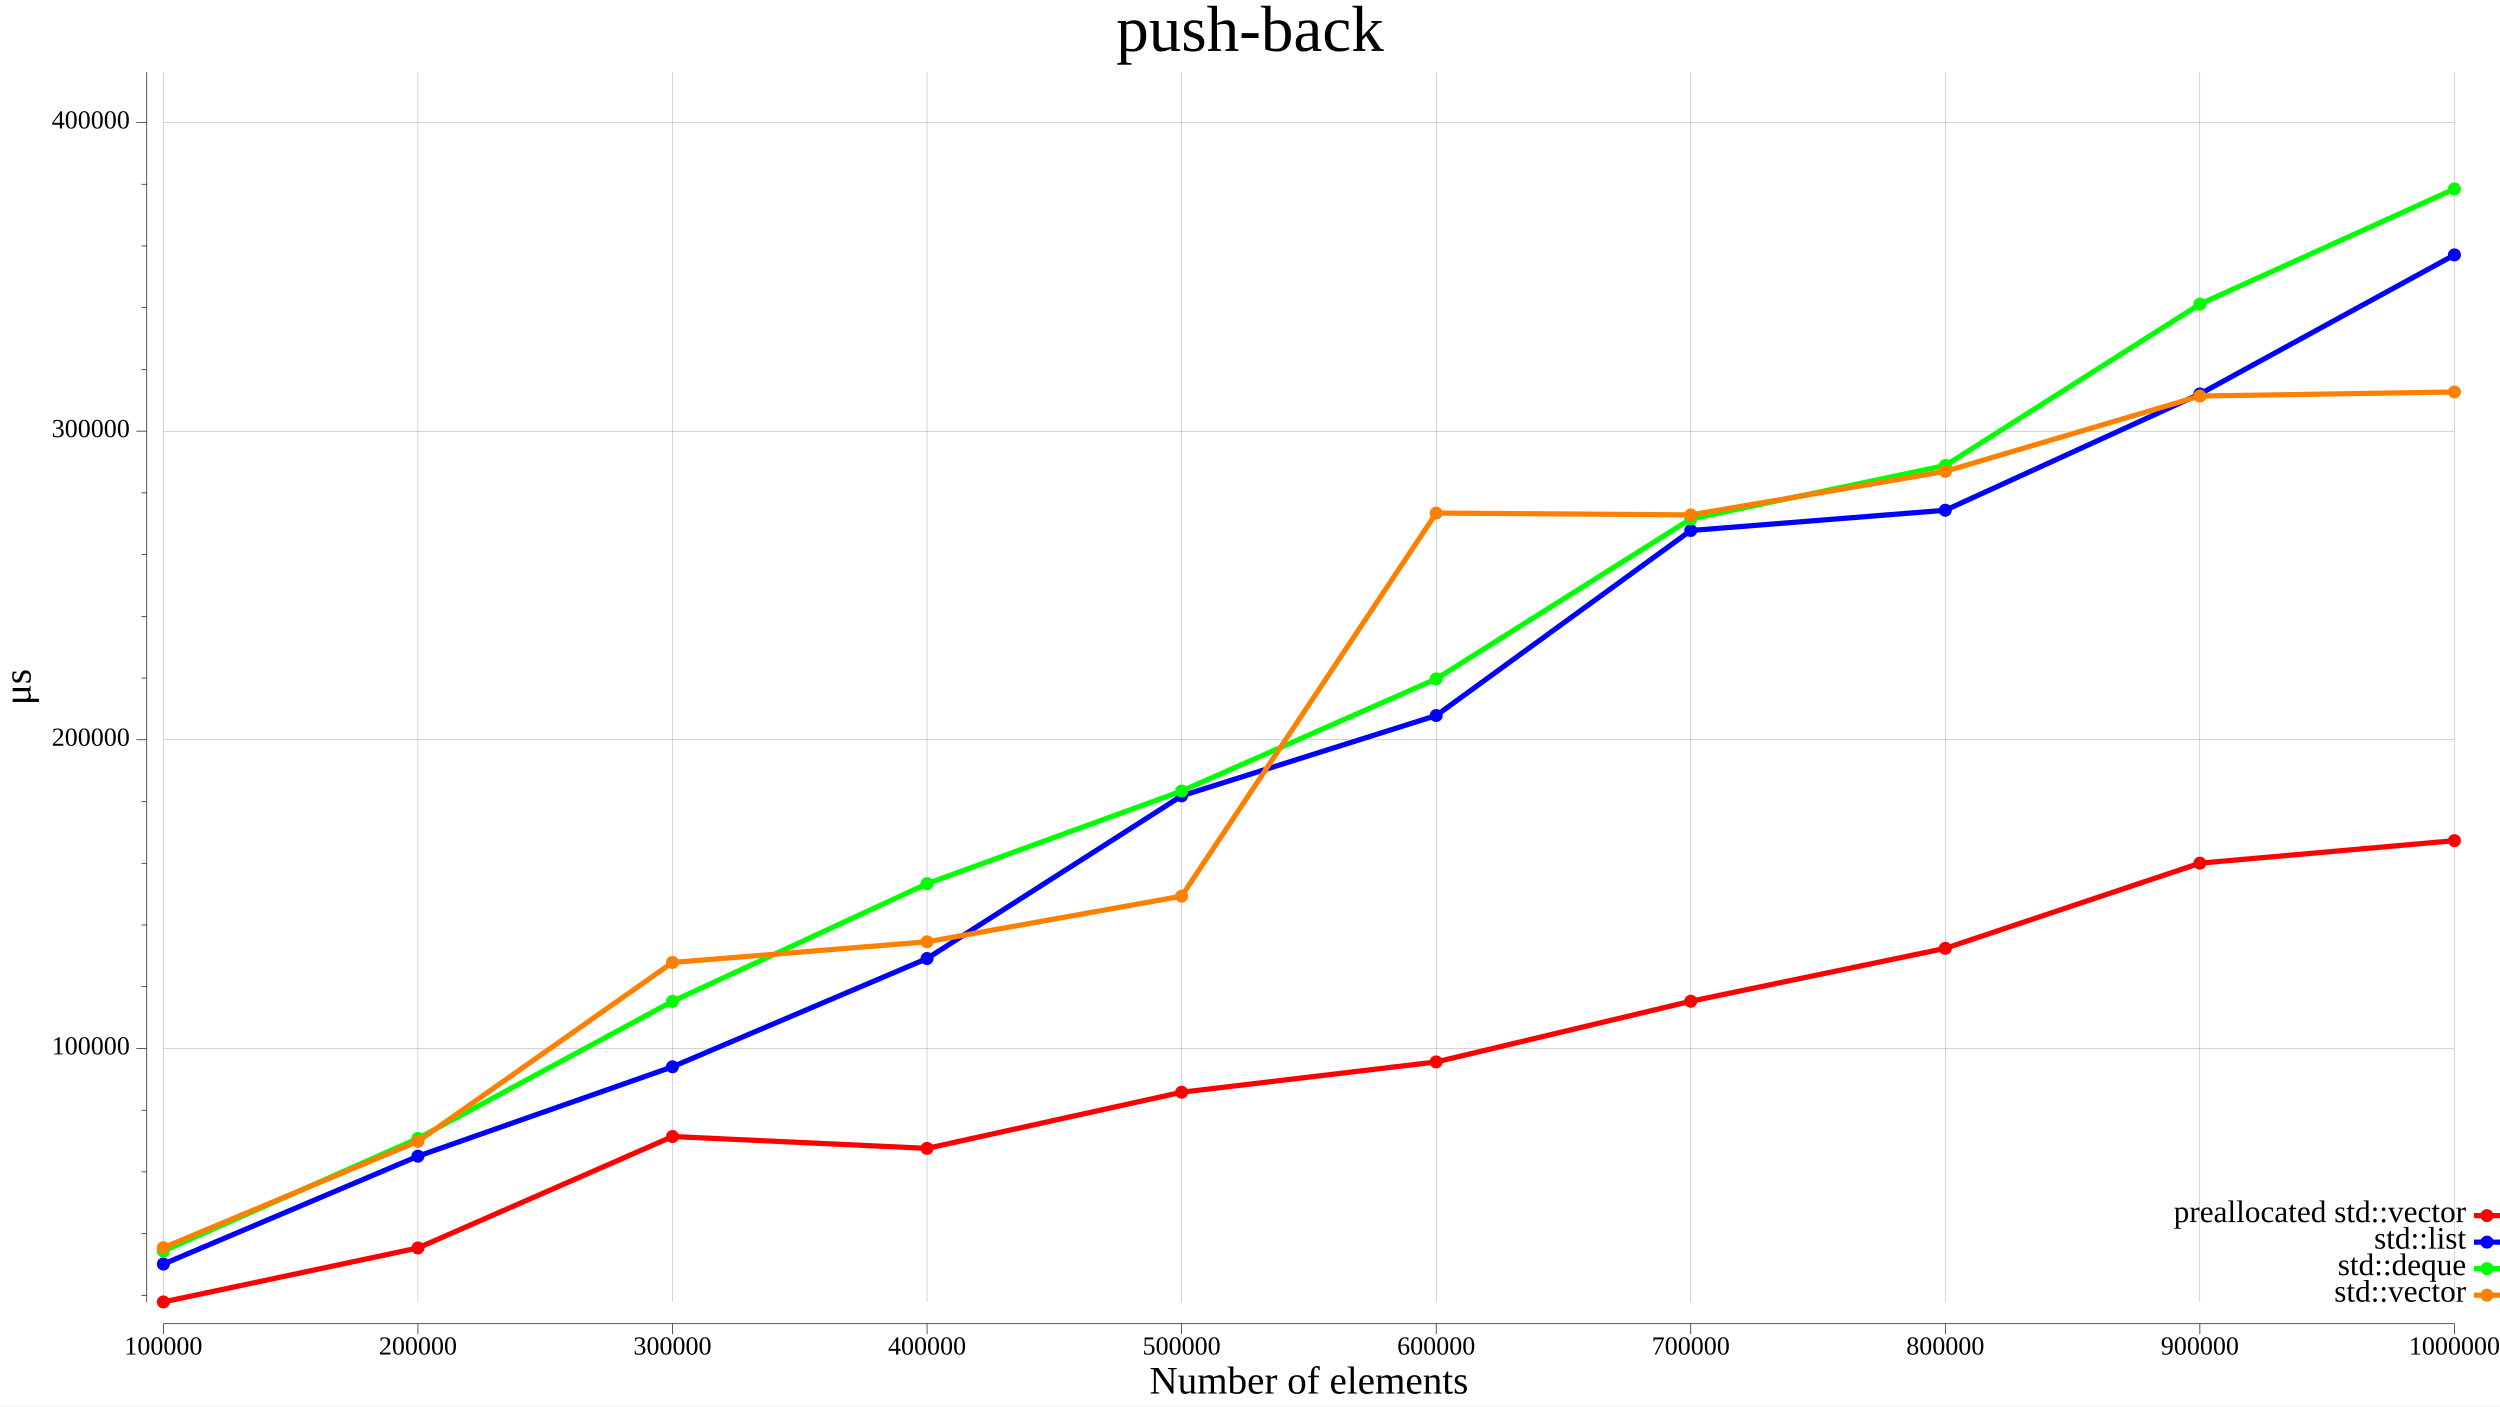
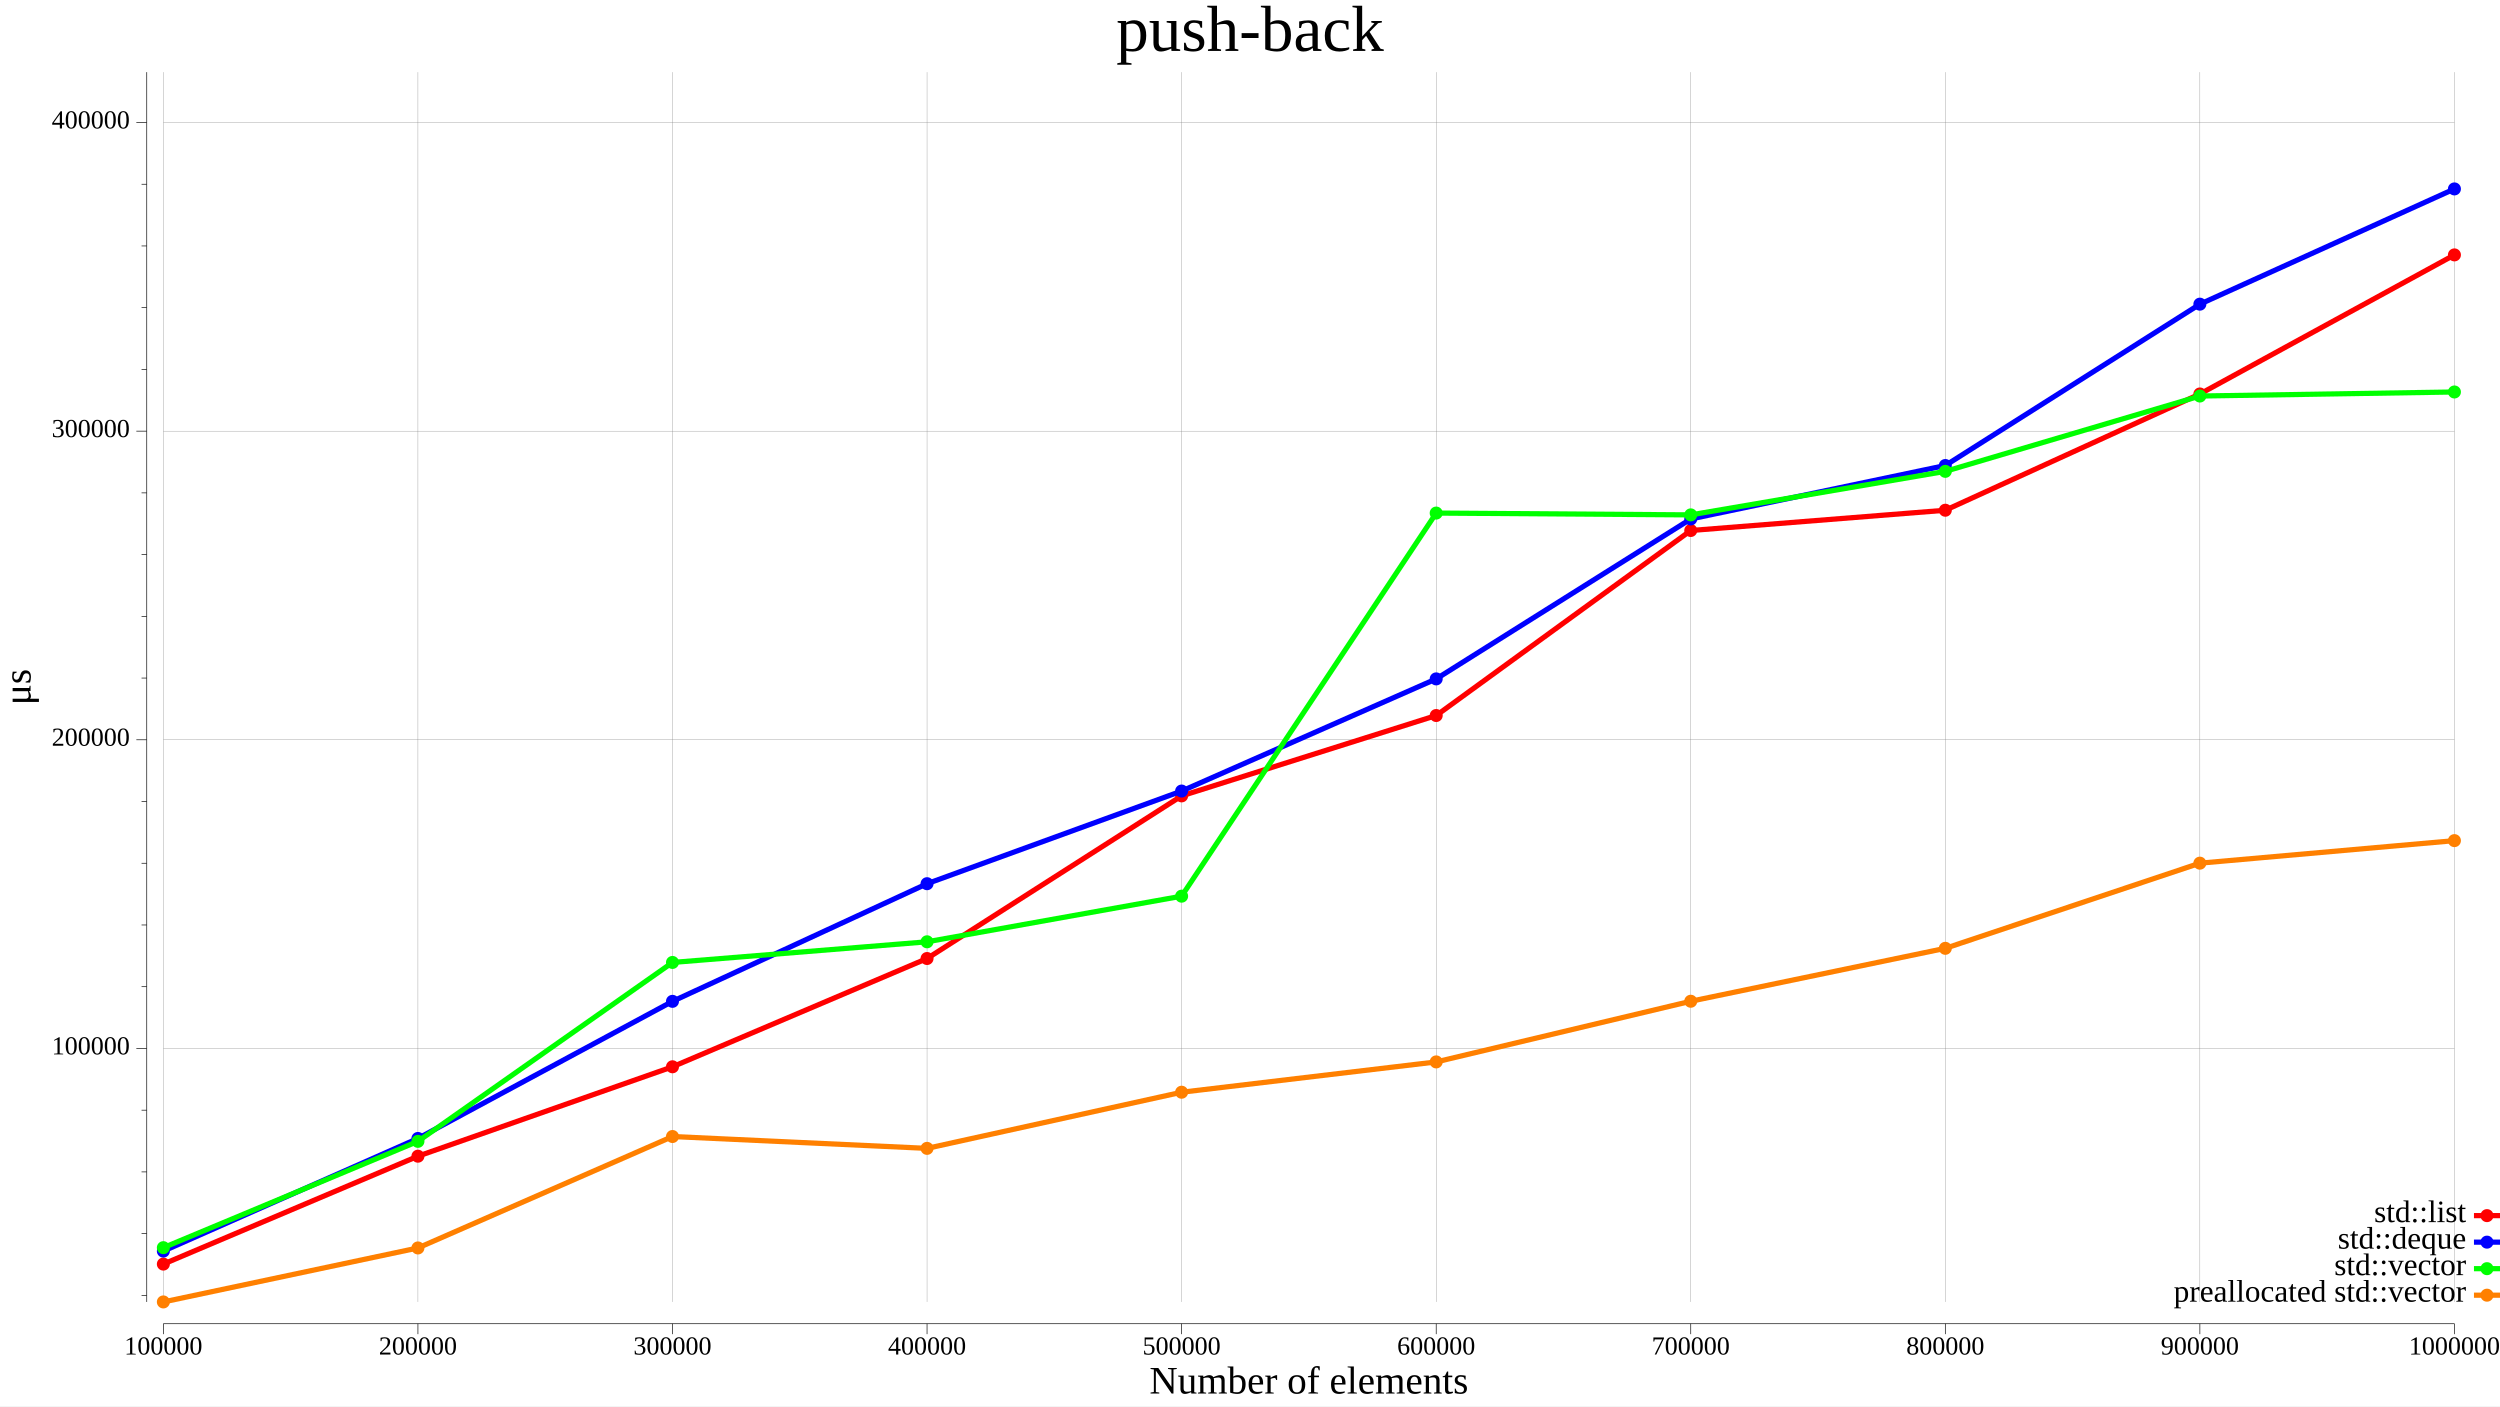
<svg xmlns="http://www.w3.org/2000/svg" width="1920pt" height="1080pt" viewBox="0 0 1920 1080">
  <g transform="scale(1, -1) translate(0, -1080)">
    <path d="M0,0L1920,0L1920,1080L0,1080Z" style="fill:#FFFFFF" />
    <text x="857.25" y="-1040.9" transform="scale(1, -1)" style="font-family:Liberation Serif;font-variant:normal;font-weight:normal;font-style:normal;font-size:50px">push-back</text>
    <text x="882.77" y="-9.756" transform="scale(1, -1)" style="font-family:Liberation Serif;font-variant:normal;font-weight:normal;font-style:normal;font-size:30px">Number of elements</text>
    <text x="95.462" y="-39.727" transform="scale(1, -1)" style="font-family:Liberation Serif;font-variant:normal;font-weight:normal;font-style:normal;font-size:20px">100000</text>
    <text x="290.97" y="-39.727" transform="scale(1, -1)" style="font-family:Liberation Serif;font-variant:normal;font-weight:normal;font-style:normal;font-size:20px">200000</text>
    <text x="486.47" y="-39.727" transform="scale(1, -1)" style="font-family:Liberation Serif;font-variant:normal;font-weight:normal;font-style:normal;font-size:20px">300000</text>
    <text x="681.97" y="-39.727" transform="scale(1, -1)" style="font-family:Liberation Serif;font-variant:normal;font-weight:normal;font-style:normal;font-size:20px">400000</text>
    <text x="877.48" y="-39.727" transform="scale(1, -1)" style="font-family:Liberation Serif;font-variant:normal;font-weight:normal;font-style:normal;font-size:20px">500000</text>
    <text x="1073" y="-39.727" transform="scale(1, -1)" style="font-family:Liberation Serif;font-variant:normal;font-weight:normal;font-style:normal;font-size:20px">600000</text>
    <text x="1268.5" y="-39.727" transform="scale(1, -1)" style="font-family:Liberation Serif;font-variant:normal;font-weight:normal;font-style:normal;font-size:20px">700000</text>
    <text x="1464" y="-39.727" transform="scale(1, -1)" style="font-family:Liberation Serif;font-variant:normal;font-weight:normal;font-style:normal;font-size:20px">800000</text>
    <text x="1659.5" y="-39.727" transform="scale(1, -1)" style="font-family:Liberation Serif;font-variant:normal;font-weight:normal;font-style:normal;font-size:20px">900000</text>
    <text x="1850" y="-39.727" transform="scale(1, -1)" style="font-family:Liberation Serif;font-variant:normal;font-weight:normal;font-style:normal;font-size:20px">1000000</text>
    <path d="M125.46,55.371L125.46,63.371" style="fill:none;stroke:#000000;stroke-width:0.5" />
    <path d="M320.97,55.371L320.97,63.371" style="fill:none;stroke:#000000;stroke-width:0.5" />
    <path d="M516.47,55.371L516.47,63.371" style="fill:none;stroke:#000000;stroke-width:0.5" />
    <path d="M711.97,55.371L711.97,63.371" style="fill:none;stroke:#000000;stroke-width:0.5" />
    <path d="M907.48,55.371L907.48,63.371" style="fill:none;stroke:#000000;stroke-width:0.5" />
    <path d="M1103,55.371L1103,63.371" style="fill:none;stroke:#000000;stroke-width:0.5" />
    <path d="M1298.5,55.371L1298.5,63.371" style="fill:none;stroke:#000000;stroke-width:0.5" />
    <path d="M1494,55.371L1494,63.371" style="fill:none;stroke:#000000;stroke-width:0.5" />
    <path d="M1689.5,55.371L1689.5,63.371" style="fill:none;stroke:#000000;stroke-width:0.5" />
    <path d="M1885,55.371L1885,63.371" style="fill:none;stroke:#000000;stroke-width:0.5" />
    <path d="M125.46,63.371L1885,63.371" style="fill:none;stroke:#000000;stroke-width:0.5" />
    <g transform="rotate(90)">
      <text x="538.49" y="23.467" transform="scale(1, -1)" style="font-family:Liberation Serif;font-variant:normal;font-weight:normal;font-style:normal;font-size:30px">μs</text>
    </g>
    <text x="39.712" y="-270.23" transform="scale(1, -1)" style="font-family:Liberation Serif;font-variant:normal;font-weight:normal;font-style:normal;font-size:20px">100000</text>
    <text x="39.712" y="-507.27" transform="scale(1, -1)" style="font-family:Liberation Serif;font-variant:normal;font-weight:normal;font-style:normal;font-size:20px">200000</text>
    <text x="39.712" y="-744.31" transform="scale(1, -1)" style="font-family:Liberation Serif;font-variant:normal;font-weight:normal;font-style:normal;font-size:20px">300000</text>
    <text x="39.712" y="-981.35" transform="scale(1, -1)" style="font-family:Liberation Serif;font-variant:normal;font-weight:normal;font-style:normal;font-size:20px">400000</text>
    <path d="M104.71,274.8L112.71,274.8" style="fill:none;stroke:#000000;stroke-width:0.5" />
    <path d="M104.71,511.84L112.71,511.84" style="fill:none;stroke:#000000;stroke-width:0.5" />
    <path d="M104.71,748.88L112.71,748.88" style="fill:none;stroke:#000000;stroke-width:0.5" />
    <path d="M104.71,985.92L112.71,985.92" style="fill:none;stroke:#000000;stroke-width:0.5" />
    <path d="M108.71,85.169L112.71,85.169" style="fill:none;stroke:#000000;stroke-width:0.5" />
    <path d="M108.71,132.58L112.71,132.58" style="fill:none;stroke:#000000;stroke-width:0.5" />
    <path d="M108.71,179.98L112.71,179.98" style="fill:none;stroke:#000000;stroke-width:0.5" />
    <path d="M108.71,227.39L112.71,227.39" style="fill:none;stroke:#000000;stroke-width:0.5" />
    <path d="M108.71,322.21L112.71,322.21" style="fill:none;stroke:#000000;stroke-width:0.5" />
    <path d="M108.71,369.62L112.71,369.62" style="fill:none;stroke:#000000;stroke-width:0.5" />
    <path d="M108.71,417.03L112.71,417.03" style="fill:none;stroke:#000000;stroke-width:0.5" />
    <path d="M108.71,464.43L112.71,464.43" style="fill:none;stroke:#000000;stroke-width:0.5" />
    <path d="M108.71,559.25L112.71,559.25" style="fill:none;stroke:#000000;stroke-width:0.5" />
    <path d="M108.71,606.66L112.71,606.66" style="fill:none;stroke:#000000;stroke-width:0.5" />
    <path d="M108.71,654.07L112.71,654.07" style="fill:none;stroke:#000000;stroke-width:0.5" />
    <path d="M108.71,701.47L112.71,701.47" style="fill:none;stroke:#000000;stroke-width:0.5" />
    <path d="M108.71,796.29L112.71,796.29" style="fill:none;stroke:#000000;stroke-width:0.5" />
    <path d="M108.71,843.7L112.71,843.7" style="fill:none;stroke:#000000;stroke-width:0.5" />
    <path d="M108.71,891.11L112.71,891.11" style="fill:none;stroke:#000000;stroke-width:0.5" />
    <path d="M108.71,938.51L112.71,938.51" style="fill:none;stroke:#000000;stroke-width:0.5" />
    <path d="M112.71,80.11L112.71,1024.6" style="fill:none;stroke:#000000;stroke-width:0.5" />
    <path d="M125.46,80.11L125.46,1024.6" style="fill:none;stroke:#808080;stroke-width:0.25" />
    <path d="M320.97,80.11L320.97,1024.6" style="fill:none;stroke:#808080;stroke-width:0.25" />
    <path d="M516.47,80.11L516.47,1024.6" style="fill:none;stroke:#808080;stroke-width:0.25" />
    <path d="M711.97,80.11L711.97,1024.6" style="fill:none;stroke:#808080;stroke-width:0.25" />
    <path d="M907.48,80.11L907.48,1024.6" style="fill:none;stroke:#808080;stroke-width:0.25" />
    <path d="M1103,80.11L1103,1024.6" style="fill:none;stroke:#808080;stroke-width:0.25" />
    <path d="M1298.5,80.11L1298.5,1024.6" style="fill:none;stroke:#808080;stroke-width:0.25" />
    <path d="M1494,80.11L1494,1024.6" style="fill:none;stroke:#808080;stroke-width:0.25" />
    <path d="M1689.5,80.11L1689.5,1024.6" style="fill:none;stroke:#808080;stroke-width:0.25" />
    <path d="M1885,80.11L1885,1024.6" style="fill:none;stroke:#808080;stroke-width:0.25" />
    <path d="M125.46,274.8L1885,274.8" style="fill:none;stroke:#808080;stroke-width:0.25" />
    <path d="M125.46,511.84L1885,511.84" style="fill:none;stroke:#808080;stroke-width:0.25" />
    <path d="M125.46,748.88L1885,748.88" style="fill:none;stroke:#808080;stroke-width:0.25" />
    <path d="M125.46,985.92L1885,985.92" style="fill:none;stroke:#808080;stroke-width:0.25" />
-     <path d="M125.46,80.11L320.97,121.57L516.47,207.15L711.97,198.05L907.48,241.17L1103,264.45L1298.5,311.04L1494,351.69L1689.5,417.09L1885,434.4" style="fill:none;stroke:#FF0000;stroke-width:4" />
-     <path d="M130.46,80.11A5,5 0 1 1 120.46,80.11A5,5 0 1 1 130.46,80.11Z" style="fill:#FF0000" />
-     <path d="M325.97,121.57A5,5 0 1 1 315.97,121.57A5,5 0 1 1 325.97,121.57Z" style="fill:#FF0000" />
-     <path d="M521.47,207.15A5,5 0 1 1 511.47,207.15A5,5 0 1 1 521.47,207.15Z" style="fill:#FF0000" />
-     <path d="M716.97,198.05A5,5 0 1 1 706.97,198.05A5,5 0 1 1 716.97,198.05Z" style="fill:#FF0000" />
-     <path d="M912.48,241.17A5,5 0 1 1 902.48,241.17A5,5 0 1 1 912.48,241.17Z" style="fill:#FF0000" />
-     <path d="M1108,264.45A5,5 0 1 1 1098,264.45A5,5 0 1 1 1108,264.45Z" style="fill:#FF0000" />
-     <path d="M1303.5,311.04A5,5 0 1 1 1293.5,311.04A5,5 0 1 1 1303.5,311.04Z" style="fill:#FF0000" />
-     <path d="M1499,351.69A5,5 0 1 1 1489,351.69A5,5 0 1 1 1499,351.69Z" style="fill:#FF0000" />
-     <path d="M1694.5,417.09A5,5 0 1 1 1684.5,417.09A5,5 0 1 1 1694.5,417.09Z" style="fill:#FF0000" />
-     <path d="M1890,434.4A5,5 0 1 1 1880,434.4A5,5 0 1 1 1890,434.4Z" style="fill:#FF0000" />
-     <path d="M125.46,109.18L320.97,192.04L516.47,260.71L711.97,343.86L907.48,468.76L1103,530.48L1298.5,672.57L1494,688.14L1689.5,777.42L1885,884.24" style="fill:none;stroke:#0000FF;stroke-width:4" />
-     <path d="M130.46,109.18A5,5 0 1 1 120.46,109.18A5,5 0 1 1 130.46,109.18Z" style="fill:#0000FF" />
-     <path d="M325.97,192.04A5,5 0 1 1 315.97,192.04A5,5 0 1 1 325.97,192.04Z" style="fill:#0000FF" />
-     <path d="M521.47,260.71A5,5 0 1 1 511.47,260.71A5,5 0 1 1 521.47,260.71Z" style="fill:#0000FF" />
-     <path d="M716.97,343.86A5,5 0 1 1 706.97,343.86A5,5 0 1 1 716.97,343.86Z" style="fill:#0000FF" />
-     <path d="M912.48,468.76A5,5 0 1 1 902.48,468.76A5,5 0 1 1 912.48,468.76Z" style="fill:#0000FF" />
-     <path d="M1108,530.48A5,5 0 1 1 1098,530.48A5,5 0 1 1 1108,530.48Z" style="fill:#0000FF" />
-     <path d="M1303.5,672.57A5,5 0 1 1 1293.5,672.57A5,5 0 1 1 1303.5,672.57Z" style="fill:#0000FF" />
-     <path d="M1499,688.14A5,5 0 1 1 1489,688.14A5,5 0 1 1 1499,688.14Z" style="fill:#0000FF" />
-     <path d="M1694.5,777.42A5,5 0 1 1 1684.5,777.42A5,5 0 1 1 1694.5,777.42Z" style="fill:#0000FF" />
-     <path d="M1890,884.24A5,5 0 1 1 1880,884.24A5,5 0 1 1 1890,884.24Z" style="fill:#0000FF" />
-     <path d="M125.46,119.16L320.97,205.67L516.47,310.97L711.97,401.32L907.48,472.47L1103,558.61L1298.5,681.43L1494,722.49L1689.5,846.4L1885,934.91" style="fill:none;stroke:#00FF00;stroke-width:4" />
-     <path d="M130.46,119.16A5,5 0 1 1 120.46,119.16A5,5 0 1 1 130.46,119.16Z" style="fill:#00FF00" />
-     <path d="M325.97,205.67A5,5 0 1 1 315.97,205.67A5,5 0 1 1 325.97,205.67Z" style="fill:#00FF00" />
-     <path d="M521.47,310.97A5,5 0 1 1 511.47,310.97A5,5 0 1 1 521.47,310.97Z" style="fill:#00FF00" />
-     <path d="M716.97,401.32A5,5 0 1 1 706.97,401.32A5,5 0 1 1 716.97,401.32Z" style="fill:#00FF00" />
-     <path d="M912.48,472.47A5,5 0 1 1 902.48,472.47A5,5 0 1 1 912.48,472.47Z" style="fill:#00FF00" />
-     <path d="M1108,558.61A5,5 0 1 1 1098,558.61A5,5 0 1 1 1108,558.61Z" style="fill:#00FF00" />
-     <path d="M1303.5,681.43A5,5 0 1 1 1293.5,681.43A5,5 0 1 1 1303.5,681.43Z" style="fill:#00FF00" />
-     <path d="M1499,722.49A5,5 0 1 1 1489,722.49A5,5 0 1 1 1499,722.49Z" style="fill:#00FF00" />
-     <path d="M1694.5,846.4A5,5 0 1 1 1684.5,846.4A5,5 0 1 1 1694.5,846.4Z" style="fill:#00FF00" />
-     <path d="M1890,934.91A5,5 0 1 1 1880,934.91A5,5 0 1 1 1890,934.91Z" style="fill:#00FF00" />
-     <path d="M125.46,121.79L320.97,203.44L516.47,340.84L711.97,356.7L907.48,391.74L1103,685.96L1298.5,684.57L1494,718L1689.5,775.85L1885,778.96" style="fill:none;stroke:#FF8000;stroke-width:4" />
-     <path d="M130.46,121.79A5,5 0 1 1 120.46,121.79A5,5 0 1 1 130.46,121.79Z" style="fill:#FF8000" />
-     <path d="M325.97,203.44A5,5 0 1 1 315.97,203.44A5,5 0 1 1 325.97,203.44Z" style="fill:#FF8000" />
-     <path d="M521.47,340.84A5,5 0 1 1 511.47,340.84A5,5 0 1 1 521.47,340.84Z" style="fill:#FF8000" />
-     <path d="M716.97,356.7A5,5 0 1 1 706.97,356.7A5,5 0 1 1 716.97,356.7Z" style="fill:#FF8000" />
-     <path d="M912.48,391.74A5,5 0 1 1 902.48,391.74A5,5 0 1 1 912.48,391.74Z" style="fill:#FF8000" />
-     <path d="M1108,685.96A5,5 0 1 1 1098,685.96A5,5 0 1 1 1108,685.96Z" style="fill:#FF8000" />
-     <path d="M1303.5,684.57A5,5 0 1 1 1293.5,684.57A5,5 0 1 1 1303.5,684.57Z" style="fill:#FF8000" />
-     <path d="M1499,718A5,5 0 1 1 1489,718A5,5 0 1 1 1499,718Z" style="fill:#FF8000" />
-     <path d="M1694.5,775.85A5,5 0 1 1 1684.5,775.85A5,5 0 1 1 1694.5,775.85Z" style="fill:#FF8000" />
-     <path d="M1890,778.96A5,5 0 1 1 1880,778.96A5,5 0 1 1 1890,778.96Z" style="fill:#FF8000" />
+     <path d="M125.46,109.18L320.97,192.04L516.47,260.71L711.97,343.86L907.48,468.76L1103,530.48L1298.5,672.57L1494,688.14L1689.5,777.42L1885,884.24" style="fill:none;stroke:#FF0000;stroke-width:4" />
+     <path d="M130.46,109.18A5,5 0 1 1 120.46,109.18A5,5 0 1 1 130.46,109.18Z" style="fill:#FF0000" />
+     <path d="M325.97,192.04A5,5 0 1 1 315.97,192.04A5,5 0 1 1 325.97,192.04Z" style="fill:#FF0000" />
+     <path d="M521.47,260.71A5,5 0 1 1 511.47,260.71A5,5 0 1 1 521.47,260.71Z" style="fill:#FF0000" />
+     <path d="M716.97,343.86A5,5 0 1 1 706.97,343.86A5,5 0 1 1 716.97,343.86Z" style="fill:#FF0000" />
+     <path d="M912.48,468.76A5,5 0 1 1 902.48,468.76A5,5 0 1 1 912.48,468.76Z" style="fill:#FF0000" />
+     <path d="M1108,530.48A5,5 0 1 1 1098,530.48A5,5 0 1 1 1108,530.48Z" style="fill:#FF0000" />
+     <path d="M1303.5,672.57A5,5 0 1 1 1293.5,672.57A5,5 0 1 1 1303.5,672.57Z" style="fill:#FF0000" />
+     <path d="M1499,688.14A5,5 0 1 1 1489,688.14A5,5 0 1 1 1499,688.14Z" style="fill:#FF0000" />
+     <path d="M1694.5,777.42A5,5 0 1 1 1684.5,777.42A5,5 0 1 1 1694.5,777.42Z" style="fill:#FF0000" />
+     <path d="M1890,884.24A5,5 0 1 1 1880,884.24A5,5 0 1 1 1890,884.24Z" style="fill:#FF0000" />
+     <path d="M125.46,119.16L320.97,205.67L516.47,310.97L711.97,401.32L907.48,472.47L1103,558.61L1298.5,681.43L1494,722.49L1689.5,846.4L1885,934.91" style="fill:none;stroke:#0000FF;stroke-width:4" />
+     <path d="M130.46,119.16A5,5 0 1 1 120.46,119.16A5,5 0 1 1 130.46,119.16Z" style="fill:#0000FF" />
+     <path d="M325.97,205.67A5,5 0 1 1 315.97,205.67A5,5 0 1 1 325.97,205.67Z" style="fill:#0000FF" />
+     <path d="M521.47,310.97A5,5 0 1 1 511.47,310.97A5,5 0 1 1 521.47,310.97Z" style="fill:#0000FF" />
+     <path d="M716.97,401.32A5,5 0 1 1 706.97,401.32A5,5 0 1 1 716.97,401.32Z" style="fill:#0000FF" />
+     <path d="M912.48,472.47A5,5 0 1 1 902.48,472.47A5,5 0 1 1 912.48,472.47Z" style="fill:#0000FF" />
+     <path d="M1108,558.61A5,5 0 1 1 1098,558.61A5,5 0 1 1 1108,558.61Z" style="fill:#0000FF" />
+     <path d="M1303.5,681.43A5,5 0 1 1 1293.5,681.43A5,5 0 1 1 1303.5,681.43Z" style="fill:#0000FF" />
+     <path d="M1499,722.49A5,5 0 1 1 1489,722.49A5,5 0 1 1 1499,722.49Z" style="fill:#0000FF" />
+     <path d="M1694.5,846.4A5,5 0 1 1 1684.5,846.4A5,5 0 1 1 1694.5,846.4Z" style="fill:#0000FF" />
+     <path d="M1890,934.91A5,5 0 1 1 1880,934.91A5,5 0 1 1 1890,934.91Z" style="fill:#0000FF" />
+     <path d="M125.46,121.79L320.97,203.44L516.47,340.84L711.97,356.7L907.48,391.74L1103,685.96L1298.5,684.57L1494,718L1689.5,775.85L1885,778.96" style="fill:none;stroke:#00FF00;stroke-width:4" />
+     <path d="M130.46,121.79A5,5 0 1 1 120.46,121.79A5,5 0 1 1 130.46,121.79Z" style="fill:#00FF00" />
+     <path d="M325.97,203.44A5,5 0 1 1 315.97,203.44A5,5 0 1 1 325.97,203.44Z" style="fill:#00FF00" />
+     <path d="M521.47,340.84A5,5 0 1 1 511.47,340.84A5,5 0 1 1 521.47,340.84Z" style="fill:#00FF00" />
+     <path d="M716.97,356.7A5,5 0 1 1 706.97,356.7A5,5 0 1 1 716.97,356.7Z" style="fill:#00FF00" />
+     <path d="M912.48,391.74A5,5 0 1 1 902.48,391.74A5,5 0 1 1 912.48,391.74Z" style="fill:#00FF00" />
+     <path d="M1108,685.96A5,5 0 1 1 1098,685.96A5,5 0 1 1 1108,685.96Z" style="fill:#00FF00" />
+     <path d="M1303.5,684.57A5,5 0 1 1 1293.5,684.57A5,5 0 1 1 1303.5,684.57Z" style="fill:#00FF00" />
+     <path d="M1499,718A5,5 0 1 1 1489,718A5,5 0 1 1 1499,718Z" style="fill:#00FF00" />
+     <path d="M1694.5,775.85A5,5 0 1 1 1684.5,775.85A5,5 0 1 1 1694.5,775.85Z" style="fill:#00FF00" />
+     <path d="M1890,778.96A5,5 0 1 1 1880,778.96A5,5 0 1 1 1890,778.96Z" style="fill:#00FF00" />
+     <path d="M125.46,80.11L320.97,121.57L516.47,207.15L711.97,198.05L907.48,241.17L1103,264.45L1298.5,311.04L1494,351.69L1689.5,417.09L1885,434.4" style="fill:none;stroke:#FF8000;stroke-width:4" />
+     <path d="M130.46,80.11A5,5 0 1 1 120.46,80.11A5,5 0 1 1 130.46,80.11Z" style="fill:#FF8000" />
+     <path d="M325.97,121.57A5,5 0 1 1 315.97,121.57A5,5 0 1 1 325.97,121.57Z" style="fill:#FF8000" />
+     <path d="M521.47,207.15A5,5 0 1 1 511.47,207.15A5,5 0 1 1 521.47,207.15Z" style="fill:#FF8000" />
+     <path d="M716.97,198.05A5,5 0 1 1 706.97,198.05A5,5 0 1 1 716.97,198.05Z" style="fill:#FF8000" />
+     <path d="M912.48,241.17A5,5 0 1 1 902.48,241.17A5,5 0 1 1 912.48,241.17Z" style="fill:#FF8000" />
+     <path d="M1108,264.45A5,5 0 1 1 1098,264.45A5,5 0 1 1 1108,264.45Z" style="fill:#FF8000" />
+     <path d="M1303.5,311.04A5,5 0 1 1 1293.5,311.04A5,5 0 1 1 1303.5,311.04Z" style="fill:#FF8000" />
+     <path d="M1499,351.69A5,5 0 1 1 1489,351.69A5,5 0 1 1 1499,351.69Z" style="fill:#FF8000" />
+     <path d="M1694.5,417.09A5,5 0 1 1 1684.5,417.09A5,5 0 1 1 1694.5,417.09Z" style="fill:#FF8000" />
+     <path d="M1890,434.4A5,5 0 1 1 1880,434.4A5,5 0 1 1 1890,434.4Z" style="fill:#FF8000" />
    <path d="M1900,146.4L1920,146.4" style="fill:none;stroke:#FF0000;stroke-width:4" />
    <path d="M1915,146.4A5,5 0 1 1 1905,146.4A5,5 0 1 1 1915,146.4Z" style="fill:#FF0000" />
-     <text x="1669.4" y="-141.42" transform="scale(1, -1)" style="font-family:Liberation Serif;font-variant:normal;font-weight:normal;font-style:normal;font-size:24px">preallocated std::vector</text>
+     <text x="1823.3" y="-141.42" transform="scale(1, -1)" style="font-family:Liberation Serif;font-variant:normal;font-weight:normal;font-style:normal;font-size:24px">std::list</text>
    <path d="M1900,126.03L1920,126.03" style="fill:none;stroke:#0000FF;stroke-width:4" />
    <path d="M1915,126.03A5,5 0 1 1 1905,126.03A5,5 0 1 1 1915,126.03Z" style="fill:#0000FF" />
-     <text x="1823.3" y="-121.05" transform="scale(1, -1)" style="font-family:Liberation Serif;font-variant:normal;font-weight:normal;font-style:normal;font-size:24px">std::list</text>
+     <text x="1795.4" y="-121.05" transform="scale(1, -1)" style="font-family:Liberation Serif;font-variant:normal;font-weight:normal;font-style:normal;font-size:24px">std::deque</text>
    <path d="M1900,105.66L1920,105.66" style="fill:none;stroke:#00FF00;stroke-width:4" />
    <path d="M1915,105.66A5,5 0 1 1 1905,105.66A5,5 0 1 1 1915,105.66Z" style="fill:#00FF00" />
-     <text x="1795.4" y="-100.69" transform="scale(1, -1)" style="font-family:Liberation Serif;font-variant:normal;font-weight:normal;font-style:normal;font-size:24px">std::deque</text>
+     <text x="1792.7" y="-100.69" transform="scale(1, -1)" style="font-family:Liberation Serif;font-variant:normal;font-weight:normal;font-style:normal;font-size:24px">std::vector</text>
    <path d="M1900,85.294L1920,85.294" style="fill:none;stroke:#FF8000;stroke-width:4" />
    <path d="M1915,85.294A5,5 0 1 1 1905,85.294A5,5 0 1 1 1915,85.294Z" style="fill:#FF8000" />
-     <text x="1792.7" y="-80.319" transform="scale(1, -1)" style="font-family:Liberation Serif;font-variant:normal;font-weight:normal;font-style:normal;font-size:24px">std::vector</text>
+     <text x="1669.4" y="-80.319" transform="scale(1, -1)" style="font-family:Liberation Serif;font-variant:normal;font-weight:normal;font-style:normal;font-size:24px">preallocated std::vector</text>
  </g>
</svg>
